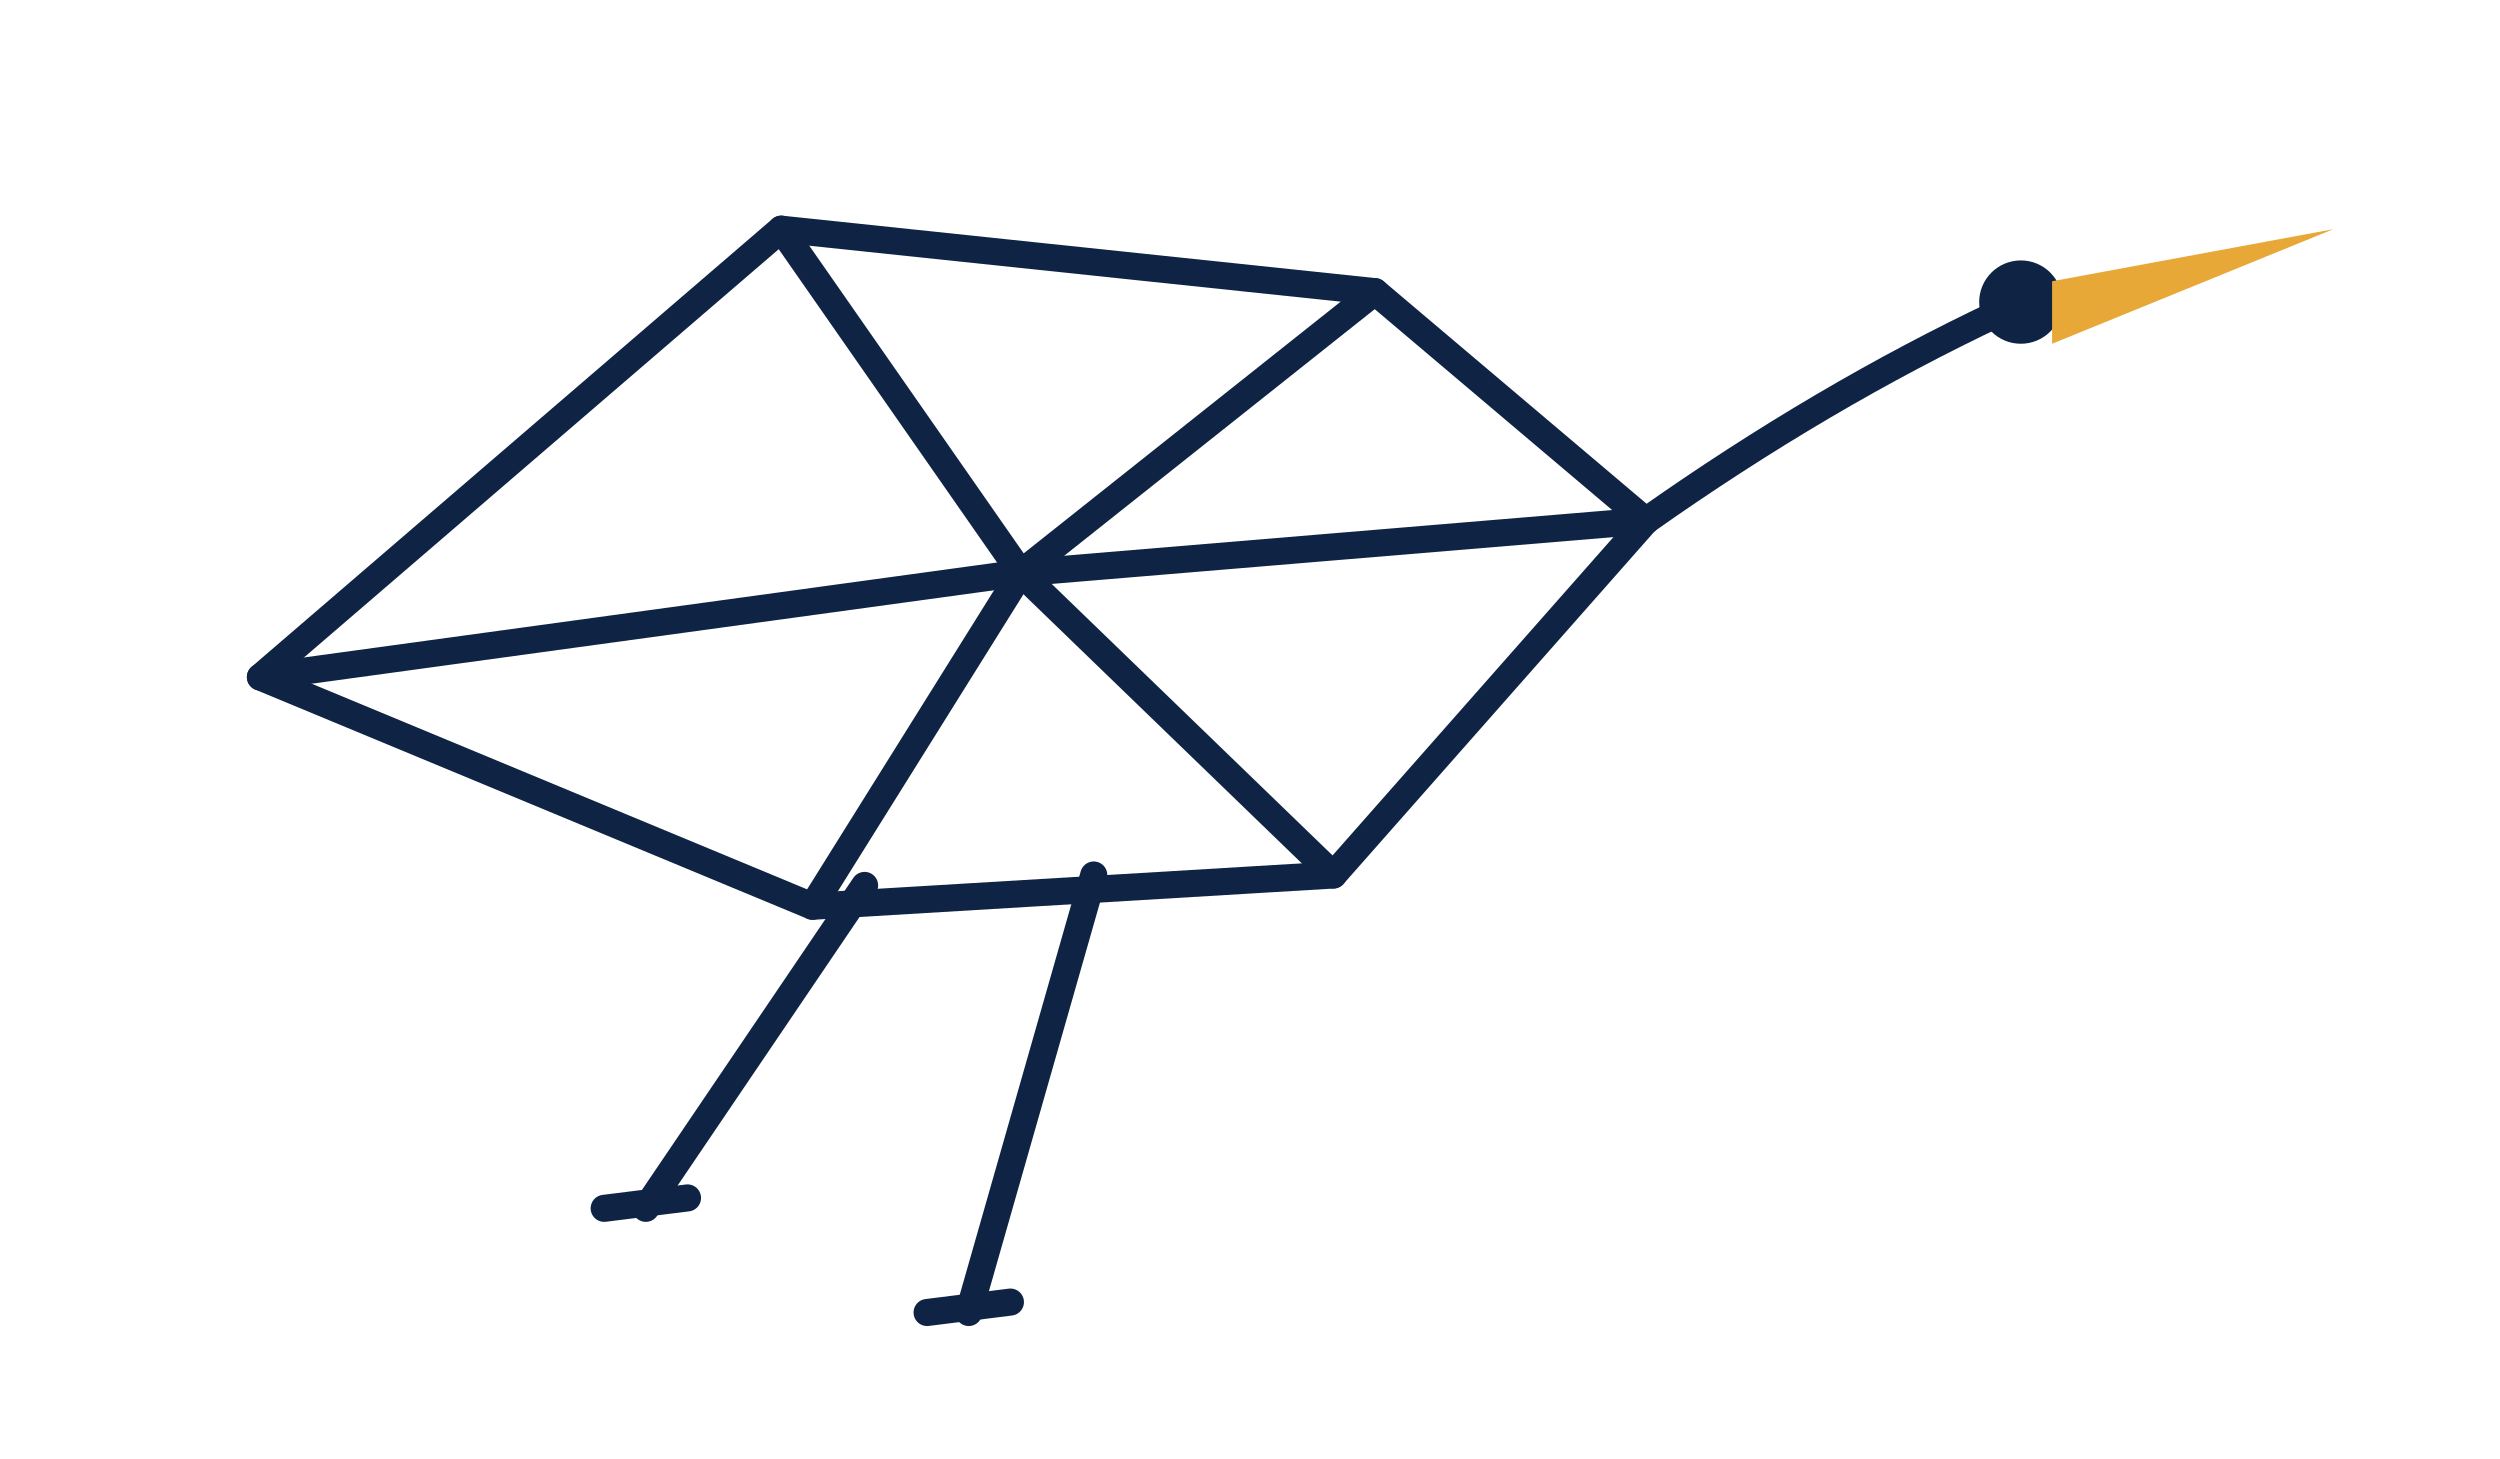
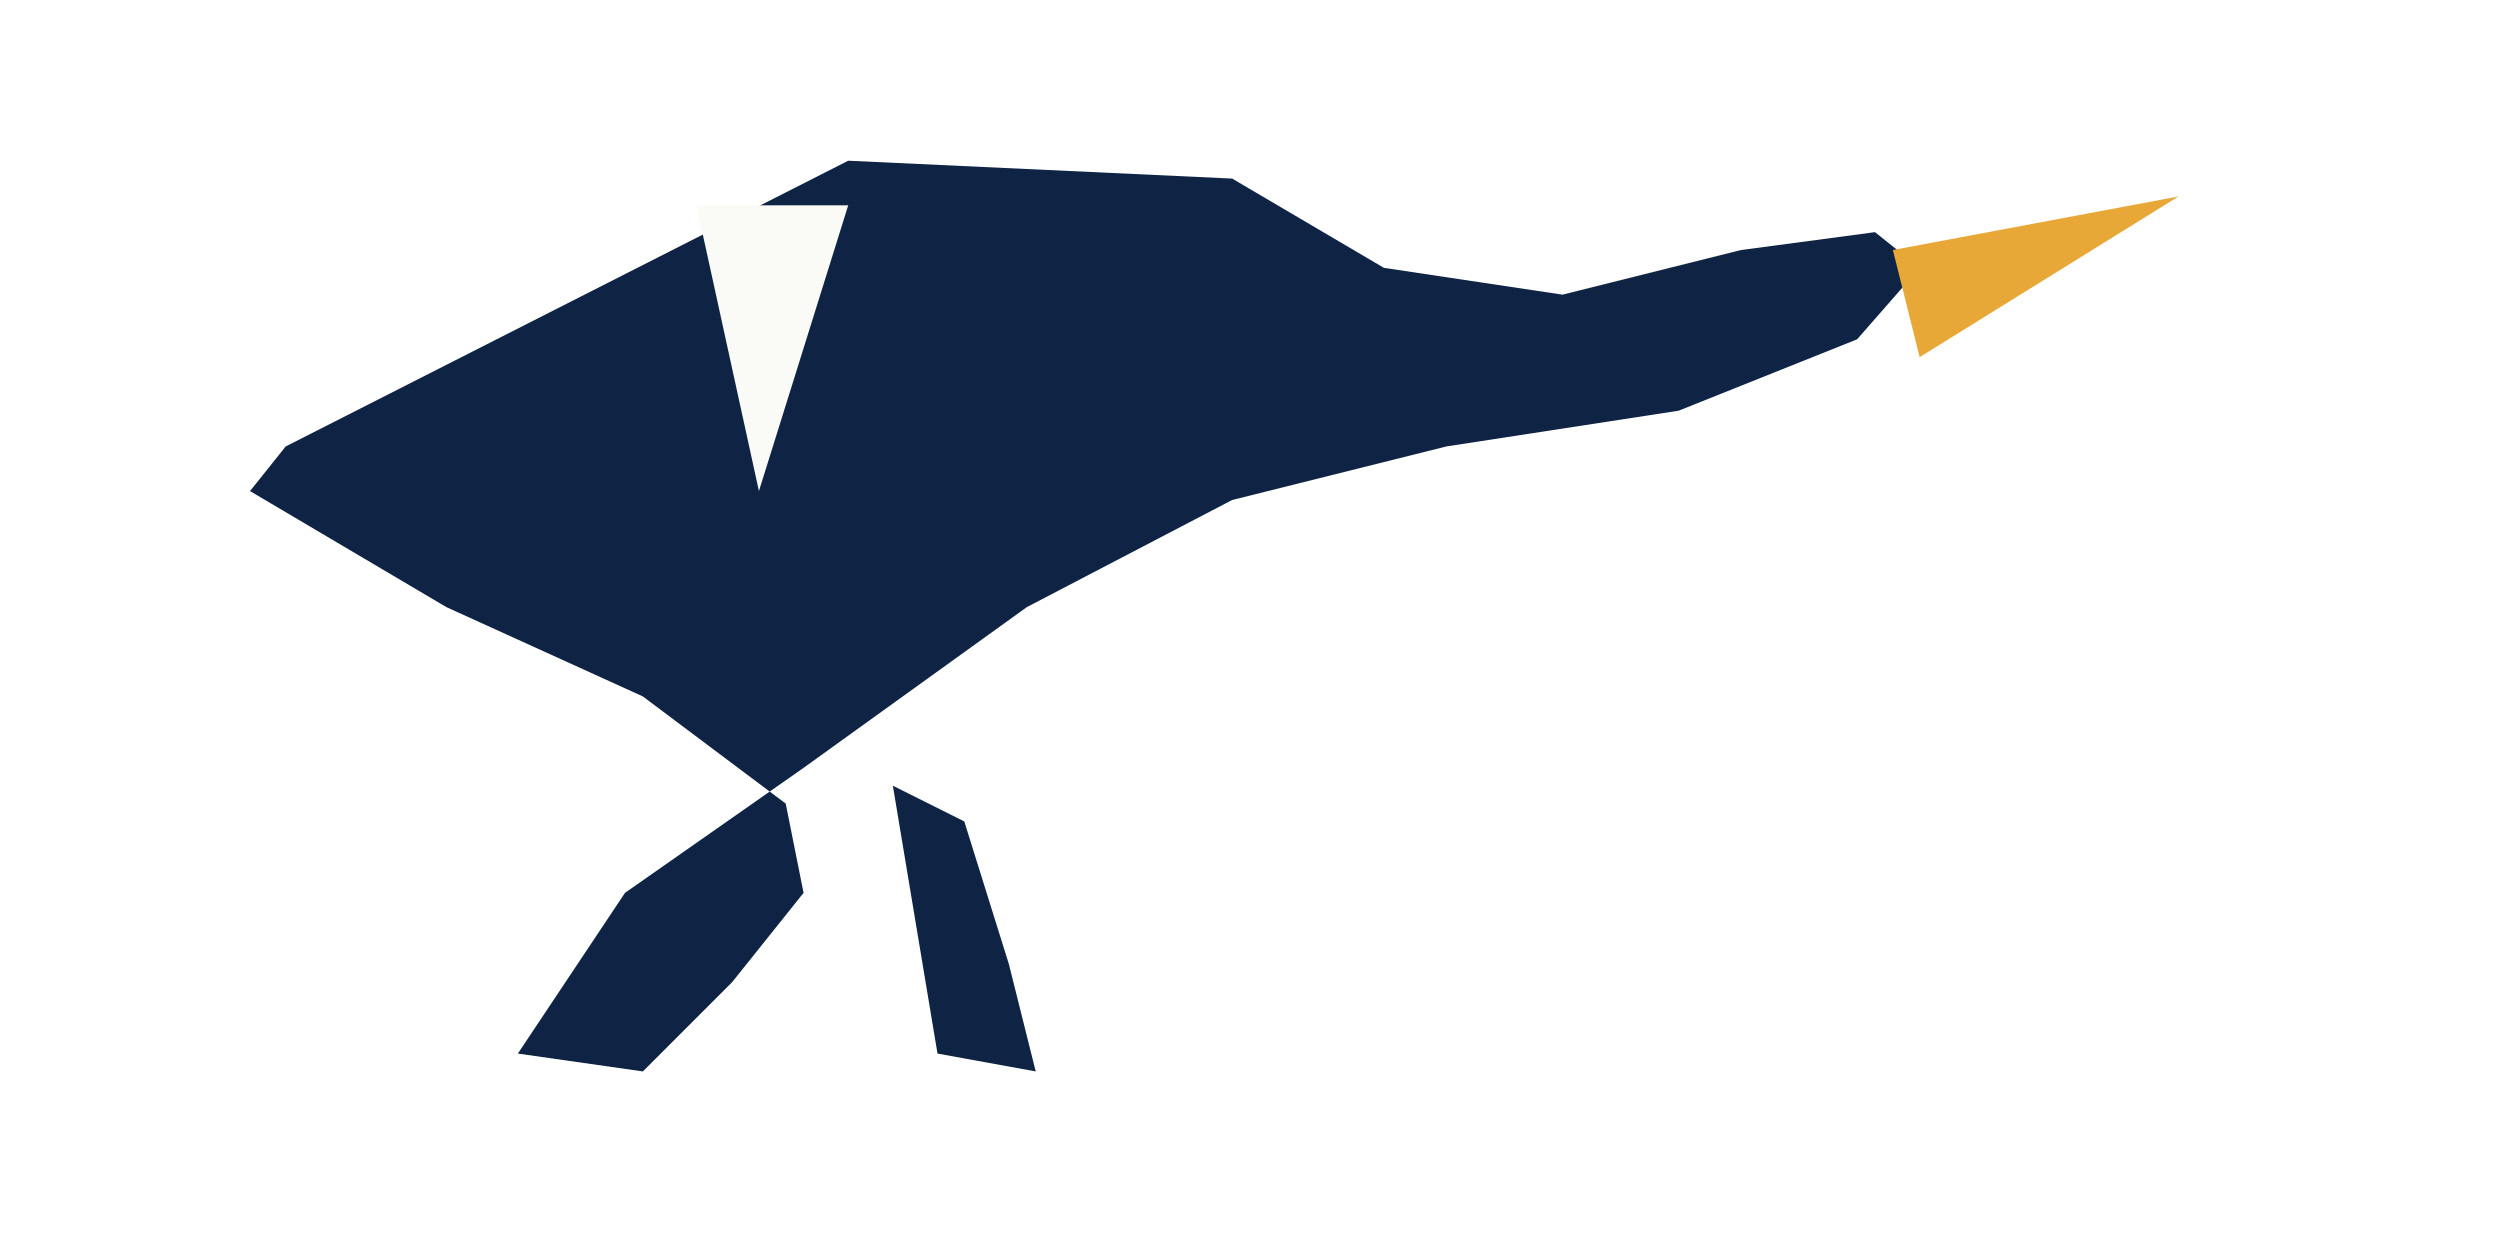
- <svg xmlns="http://www.w3.org/2000/svg" viewBox="0 0 240 140" fill="none" aria-label="Cranes Consulting">
-   <g stroke="#0F2444" stroke-width="2.6" stroke-linecap="round" stroke-linejoin="round">
-     <path d="M 25 65 L 75 22 L 132 28 L 158 50 L 128 84 L 78 87 Z" />
-     <line x1="75" y1="22" x2="98" y2="55" />
-     <line x1="132" y1="28" x2="98" y2="55" />
-     <line x1="158" y1="50" x2="98" y2="55" />
-     <line x1="25" y1="65" x2="98" y2="55" />
-     <line x1="78" y1="87" x2="98" y2="55" />
-     <line x1="128" y1="84" x2="98" y2="55" />
-     <path d="M 158 50 Q 175 38, 192 30" />
-     <line x1="83" y1="85" x2="62" y2="116" />
-     <line x1="105" y1="84" x2="93" y2="126" />
-     <line x1="58" y1="116" x2="66" y2="115" />
-     <line x1="89" y1="126" x2="97" y2="125" />
-   </g>
-   <circle cx="194" cy="29" r="4" fill="#0F2444" />
-   <path d="M 197 27 L 224 22 L 197 33 Z" fill="#E8A838" />
+ <svg xmlns="http://www.w3.org/2000/svg" viewBox="0 0 280 140" fill="none" aria-label="Cranes Consulting">
+   <path fill="#0F2444" d="     M 32 50     L 95 18     L 138 20     L 155 30     L 175 33     L 195 28     L 210 26     L 215 30     L 208 38     L 188 46     L 162 50     L 138 56     L 115 68     L 90 86     L 70 100     L 58 118     L 72 120     L 82 110     L 90 100     L 88 90     L 72 78     L 50 68     L 28 55     Z   " />
+   <path fill="#0F2444" d="     M 100 88     L 105 118     L 116 120     L 113 108     L 108 92     Z   " />
+   <path fill="#FAFAF7" d="     M 78 23     L 85 55     L 95 23     Z   " />
+   <path fill="#E8A838" d="     M 212 28     L 244 22     L 215 40     Z   " />
</svg>
